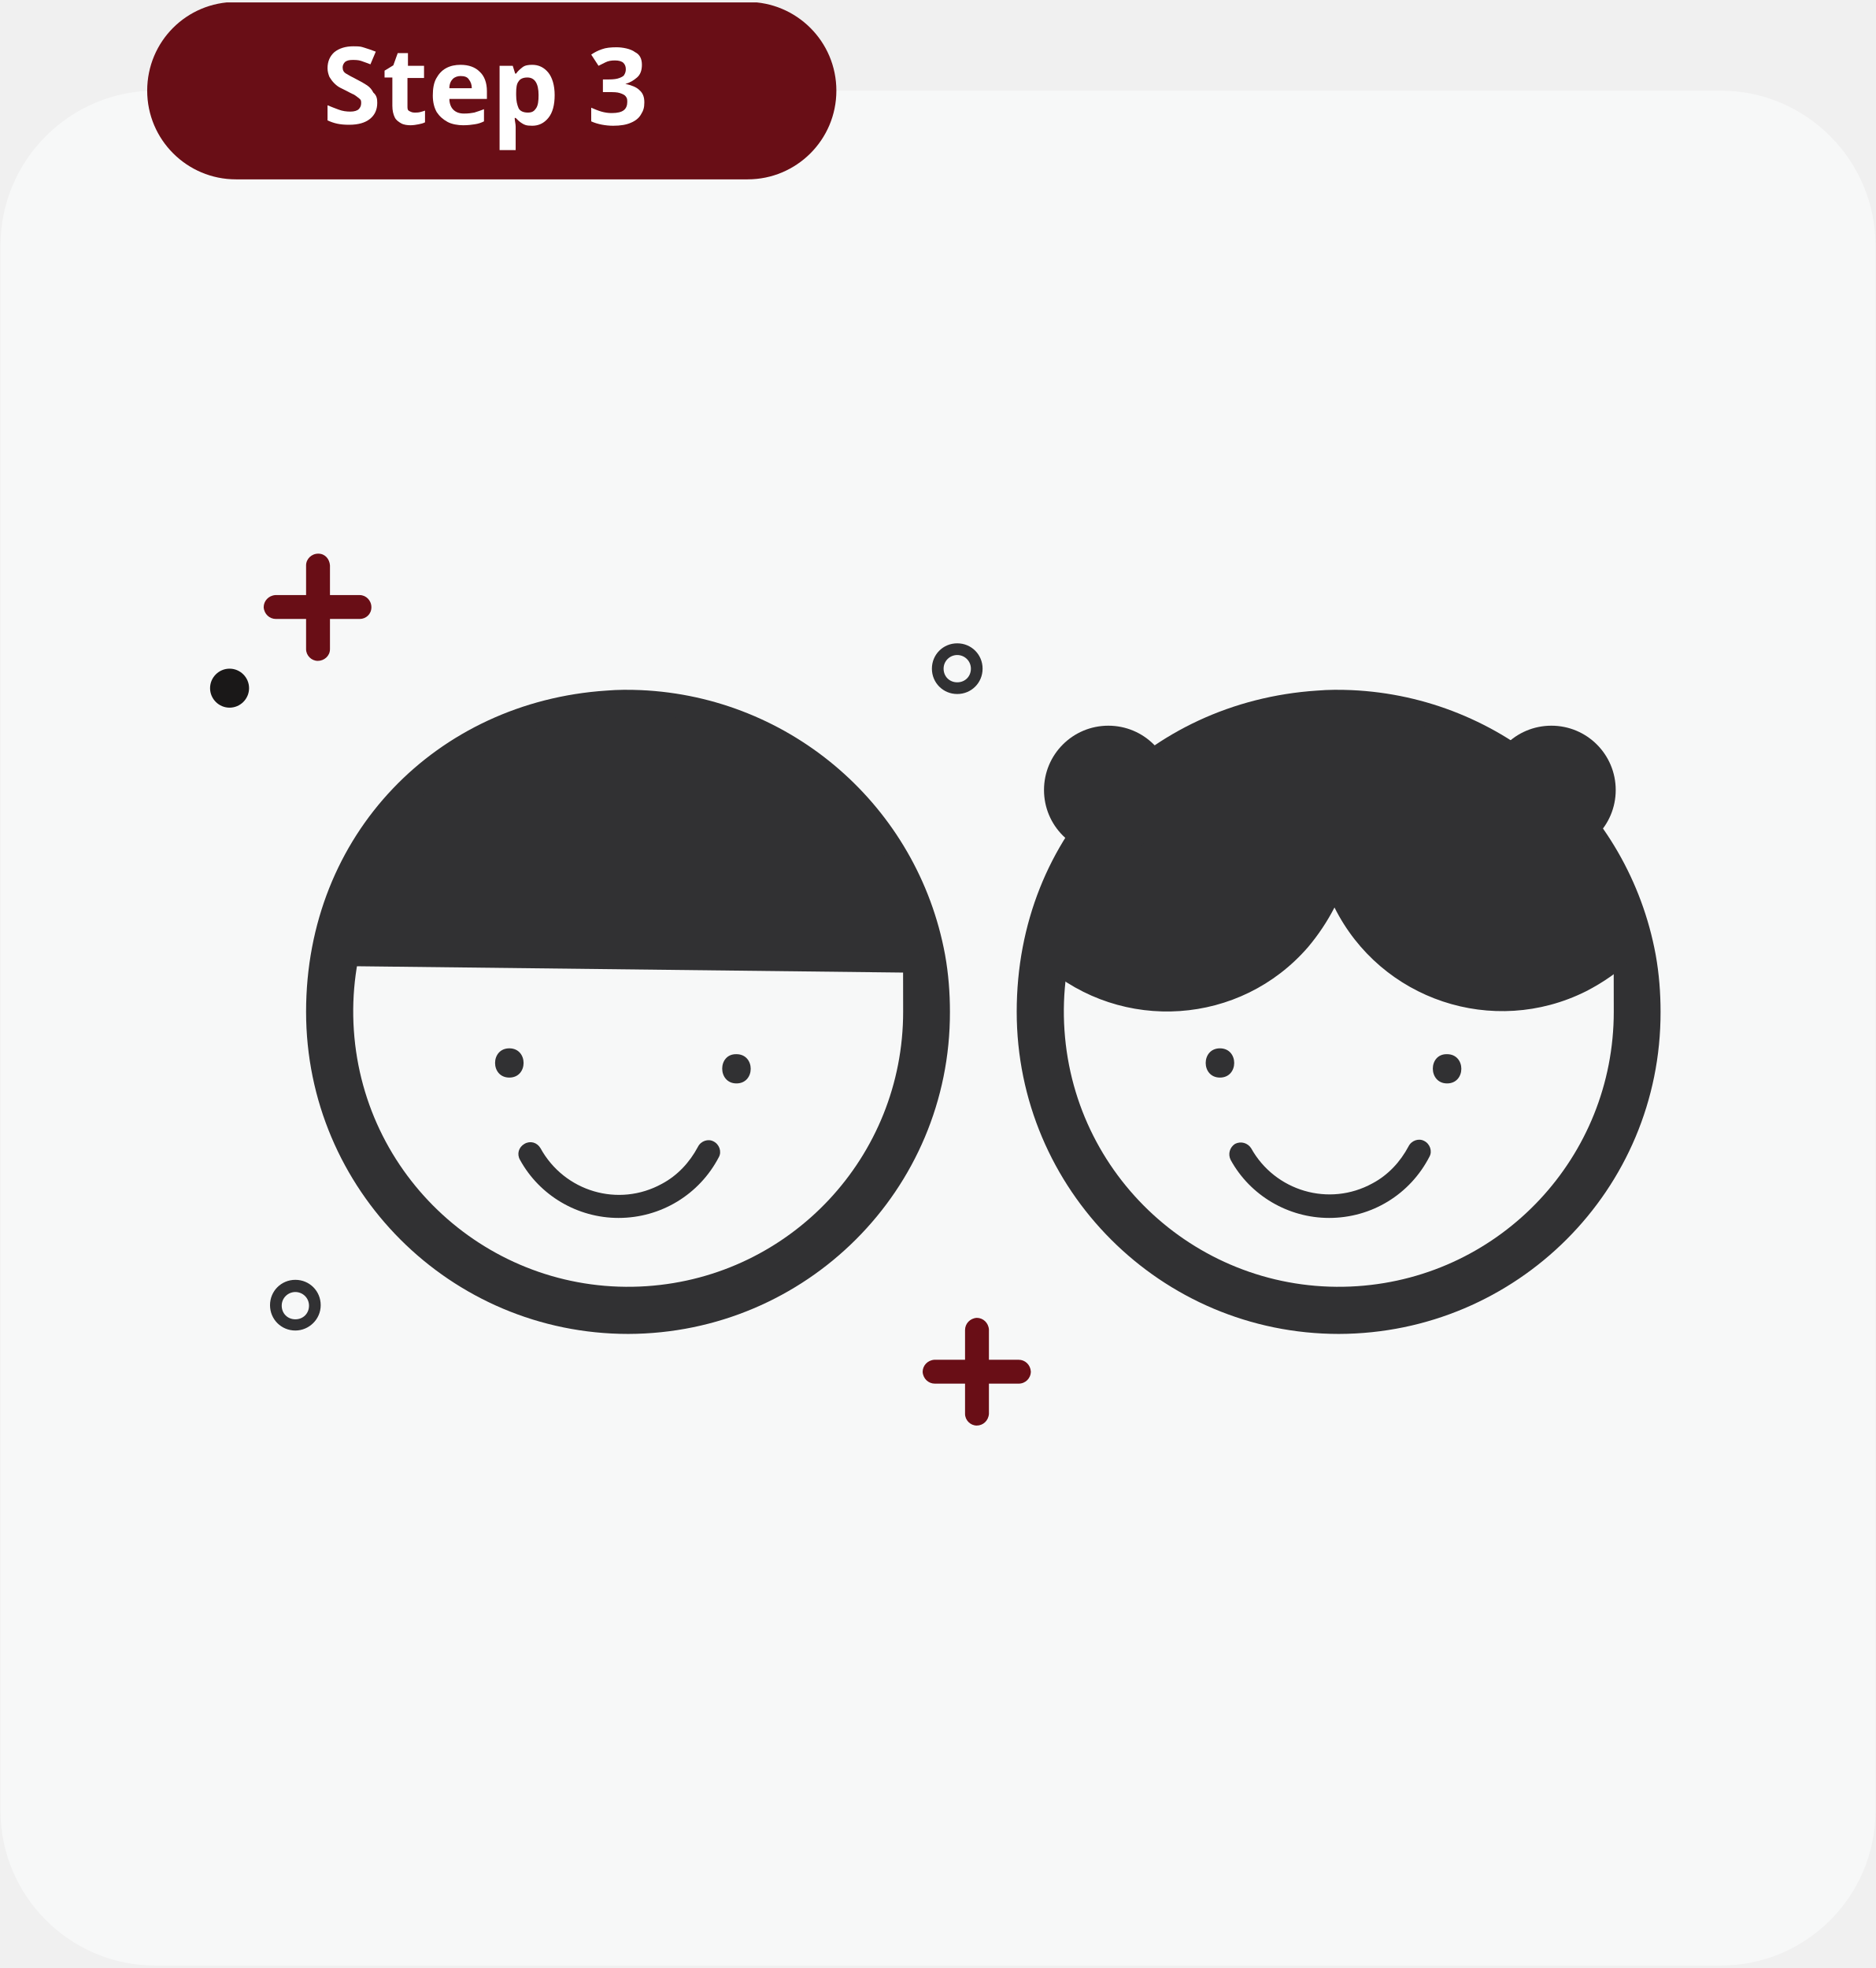
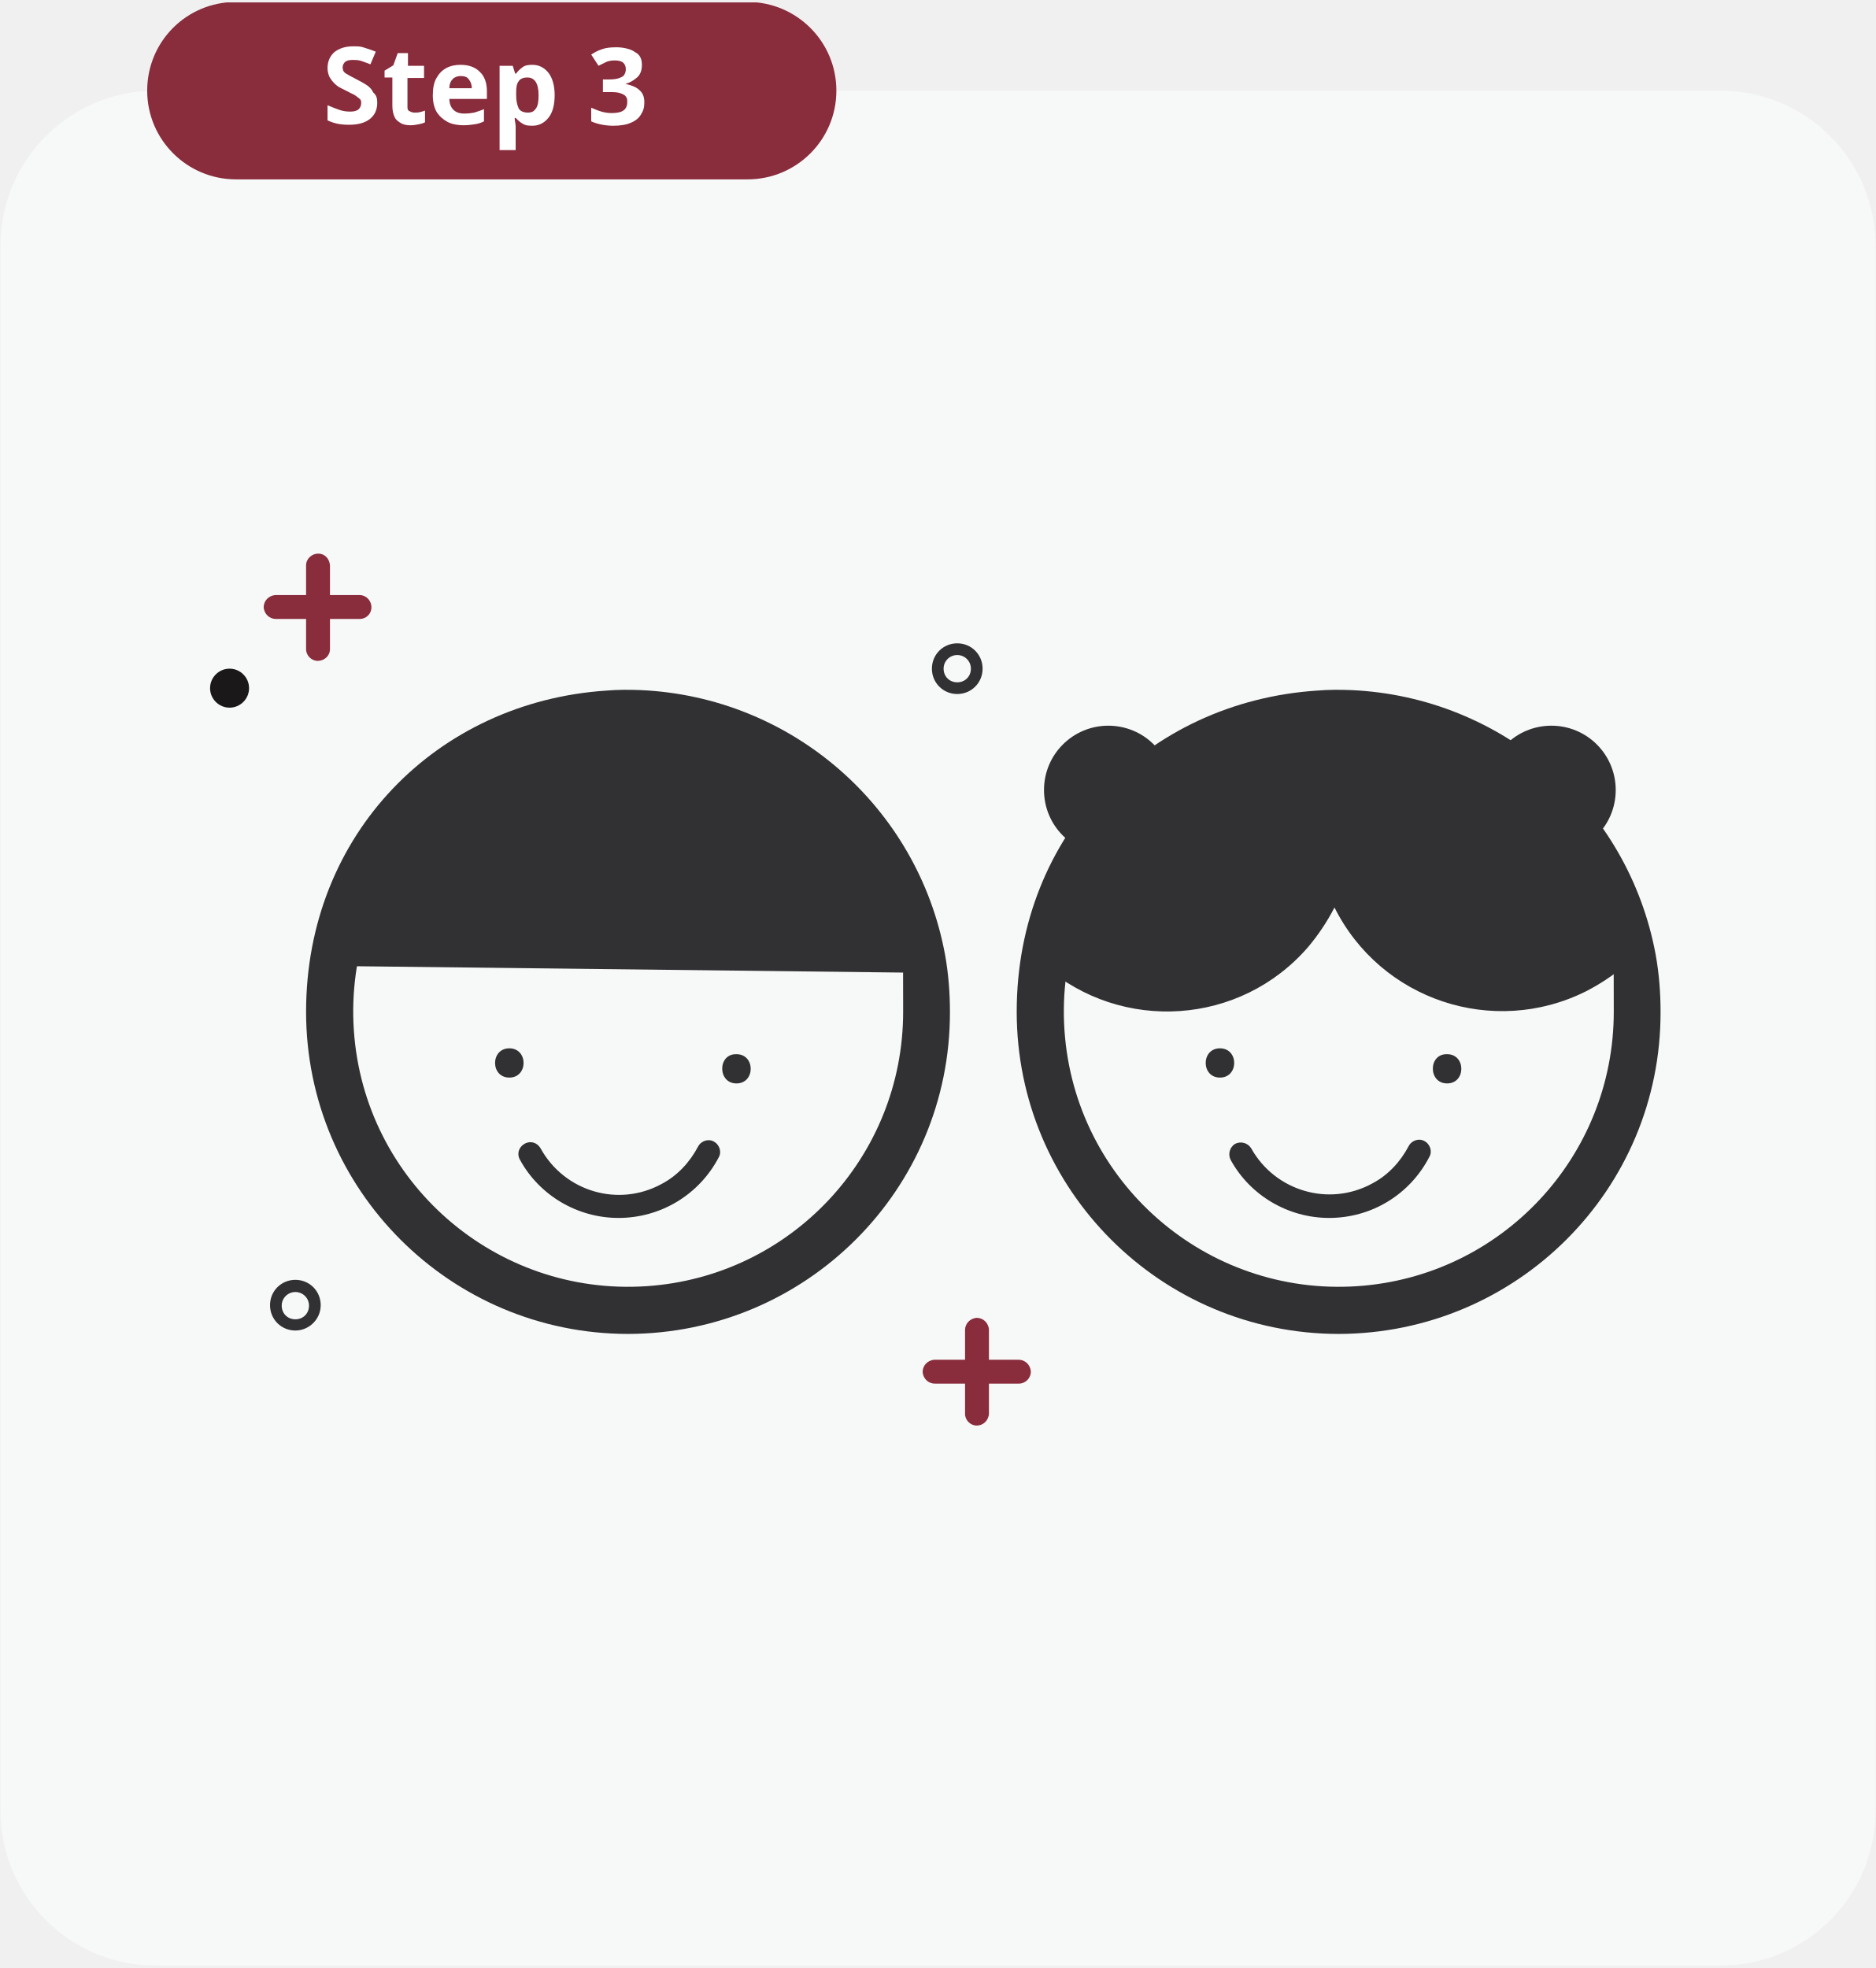
<svg xmlns="http://www.w3.org/2000/svg" id="Layer_1" data-name="Layer 1" version="1.1" viewBox="0 0 384.8 403.8">
  <defs>
    <style>
      .cls-1 {
        clip-path: url(#clippath);
      }

      .cls-2 {
        fill: none;
      }

      .cls-2, .cls-3, .cls-4, .cls-5, .cls-6, .cls-7 {
        stroke-width: 0px;
      }

      .cls-3 {
        fill: #f7f8f8;
      }

-       .cls-4 {
-         fill: #690e16;
-       }
- 
      .cls-8 {
        clip-path: url(#clippath-1);
      }

-       .cls-5 {
+       .cls-4 {
        fill: #1a1818;
      }

+       .cls-5 {
+         fill: #313133;
+       }
+ 
      .cls-6 {
-         fill: #313133;
+         fill: #892c3c;
      }

      .cls-9 {
        isolation: isolate;
      }

      .cls-7 {
        fill: #fff;
      }
    </style>
    <clipPath id="clippath">
      <rect class="cls-2" y="18.5" width="384.8" height="384.8" />
    </clipPath>
    <clipPath id="clippath-1">
      <rect class="cls-2" x="30.2" y=".5" width="141.4" height="36.3" />
    </clipPath>
  </defs>
  <g id="Group_283" data-name="Group 283">
    <g class="cls-1">
      <g id="Group_282" data-name="Group 282">
        <path id="Path_364" data-name="Path 364" class="cls-3" d="M353,403.3H31.9c-17.6,0-31.8-14.3-31.8-31.8h0V50.4C.1,32.8,14.4,18.6,31.9,18.6h321.1c17.6,0,31.8,14.3,31.8,31.8h0v321.1c0,17.6-14.2,31.8-31.8,31.8h0" />
-         <path id="Path_365" data-name="Path 365" class="cls-6" d="M274.7,273.7c-36.5,0-66.1-29.6-66.1-66.1s26.9-63.6,61.6-65.9c2.4-.2,4.7-.2,7.1-.1,30.9,1.4,56.8,23.9,62.4,54.3.7,3.9,1,7.8,1,11.7.1,36.5-29.5,66-66,66.1M274.7,151.2c-1.2,0-2.4,0-3.8.1-31.1,2.1-54.6,29-52.5,60.1s29,54.6,60.1,52.5c29.6-2,52.6-26.6,52.6-56.3s-.3-6.7-.9-10c-4.8-26-26.9-45.2-53.3-46.4h-2.2" />
-         <path id="Path_366" data-name="Path 366" class="cls-6" d="M250.3,221.1c3.9,0,3.9-6,0-6s-3.9,6,0,6" />
-         <path id="Path_367" data-name="Path 367" class="cls-6" d="M296.9,222.3c3.9,0,3.9-6,0-6-3.9-.1-3.9,6,0,6" />
-         <path id="Path_368" data-name="Path 368" class="cls-6" d="M272.7,249.9c-8.4,0-16.2-4.6-20.2-11.9-.6-1.2-.2-2.6.9-3.3,1.2-.6,2.6-.2,3.3.9h0c4.9,8.8,16,12.1,24.9,7.2,3.2-1.7,5.7-4.4,7.4-7.6.6-1.2,2.1-1.7,3.2-1.1,1.2.6,1.7,2.1,1.1,3.2h0c-4,7.8-11.9,12.6-20.6,12.6" />
-         <path id="Path_369" data-name="Path 369" class="cls-6" d="M277.2,146.4c-.1,0-.1.1,0,0h-6.6c-28.6,2-52,23.5-56.4,51.7,16,13.9,40.3,12.3,54.2-3.8,2.1-2.5,3.9-5.2,5.4-8.1,9.5,19,32.6,26.7,51.6,17.2,3.5-1.8,6.7-4,9.6-6.8-5.1-28.1-29.1-49-57.8-50.2" />
-         <path id="Path_370" data-name="Path 370" class="cls-6" d="M305.1,162.1c0,7.3,5.9,13.2,13.2,13.2s13.2-5.9,13.2-13.2-5.9-13.2-13.2-13.2-13.2,5.9-13.2,13.2" />
-         <path id="Path_371" data-name="Path 371" class="cls-6" d="M214.2,162.1c0,7.3,5.9,13.2,13.2,13.2s13.2-5.9,13.2-13.2-5.9-13.2-13.2-13.2-13.2,5.9-13.2,13.2" />
-         <path id="Path_372" data-name="Path 372" class="cls-6" d="M128.9,273.7c-36.5,0-66.1-29.6-66.1-66.1s26.9-63.6,61.6-65.9c2.4-.2,4.7-.2,7.1-.1,30.9,1.4,56.8,23.9,62.4,54.3.7,3.9,1,7.8,1,11.7.1,36.5-29.5,66-66,66.1M128.9,151.2c-1.2,0-2.4,0-3.8.1-31.1,2.1-54.6,29-52.5,60.1s29,54.6,60.1,52.5c29.6-2,52.6-26.6,52.6-56.3s-.3-6.7-.9-10c-4.8-26-26.9-45.2-53.3-46.4h-2.2" />
-         <path id="Path_373" data-name="Path 373" class="cls-6" d="M104.5,221.1c3.9,0,3.9-6,0-6s-3.9,6,0,6" />
-         <path id="Path_374" data-name="Path 374" class="cls-6" d="M151.1,222.3c3.9,0,3.9-6,0-6-3.9-.1-3.9,6,0,6" />
-         <path id="Path_375" data-name="Path 375" class="cls-6" d="M126.9,249.9c-8.4,0-16.2-4.6-20.2-11.9-.7-1.2-.3-2.6.9-3.3,1.2-.7,2.6-.3,3.3.9h0c4.9,8.9,16,12.2,24.9,7.3,3.2-1.7,5.7-4.4,7.4-7.6.6-1.2,2.1-1.7,3.2-1.1,1.2.6,1.7,2.1,1.1,3.2h0c-4,7.7-11.9,12.5-20.6,12.5" />
-         <path id="Path_376" data-name="Path 376" class="cls-6" d="M68.4,198.2c4.4-28.3,27.8-49.7,56.4-51.6,1.4-.1,2.7-.1,4.1-.1s1.6,0,2.4.1c29,1.1,55.9,22.7,57.8,53l-120.7-1.4h0Z" />
-         <path id="Path_377" data-name="Path 377" class="cls-4" d="M65.2,135.6c-1.3,0-2.4-1.1-2.4-2.4v-17.2c0-1.3,1.1-2.4,2.5-2.4s2.3,1.1,2.4,2.4v17.2c0,1.4-1.2,2.4-2.5,2.4" />
-         <path id="Path_378" data-name="Path 378" class="cls-4" d="M73.8,127h-17.2c-1.3,0-2.4-1-2.5-2.4,0-1.3,1-2.4,2.4-2.5h17.3c1.3,0,2.4,1.1,2.4,2.5s-1.1,2.4-2.4,2.4" />
-         <path id="Path_379" data-name="Path 379" class="cls-4" d="M200.4,292.5c-1.3,0-2.4-1.1-2.4-2.4v-17.2c0-1.3,1-2.4,2.4-2.5,1.3,0,2.4,1,2.5,2.4v17.3c-.1,1.4-1.2,2.4-2.5,2.4" />
-         <path id="Path_380" data-name="Path 380" class="cls-4" d="M209,283.9h-17.2c-1.3,0-2.4-1-2.5-2.4,0-1.3,1-2.4,2.4-2.5h17.3c1.3,0,2.4,1,2.5,2.4,0,1.4-1.1,2.5-2.5,2.5.1,0,0,0,0,0" />
-         <path id="Path_381" data-name="Path 381" class="cls-6" d="M196.4,142.4c-2.9,0-5.2-2.3-5.2-5.2s2.3-5.2,5.2-5.2,5.2,2.3,5.2,5.2-2.3,5.2-5.2,5.2M196.4,134.4c-1.5,0-2.8,1.2-2.8,2.8s1.2,2.8,2.8,2.8,2.8-1.2,2.8-2.8-1.3-2.8-2.8-2.8" />
-         <path id="Path_382" data-name="Path 382" class="cls-6" d="M60.6,273c-2.9,0-5.2-2.3-5.2-5.2s2.3-5.2,5.2-5.2,5.2,2.3,5.2,5.2-2.4,5.2-5.2,5.2M60.6,265.1c-1.5,0-2.8,1.2-2.8,2.8s1.2,2.8,2.8,2.8,2.8-1.2,2.8-2.8-1.3-2.8-2.8-2.8" />
-         <path id="Path_383" data-name="Path 383" class="cls-5" d="M43.1,141.2c0,2.2,1.8,4,4,4s4-1.8,4-4-1.8-4-4-4-4,1.8-4,4h0" />
+         <path id="Path_365" data-name="Path 365" class="cls-5" d="M274.7,273.7c-36.5,0-66.1-29.6-66.1-66.1s26.9-63.6,61.6-65.9c2.4-.2,4.7-.2,7.1-.1,30.9,1.4,56.8,23.9,62.4,54.3.7,3.9,1,7.8,1,11.7.1,36.5-29.5,66-66,66.1M274.7,151.2c-1.2,0-2.4,0-3.8.1-31.1,2.1-54.6,29-52.5,60.1s29,54.6,60.1,52.5c29.6-2,52.6-26.6,52.6-56.3s-.3-6.7-.9-10c-4.8-26-26.9-45.2-53.3-46.4h-2.2" />
+         <path id="Path_366" data-name="Path 366" class="cls-5" d="M250.3,221.1c3.9,0,3.9-6,0-6s-3.9,6,0,6" />
+         <path id="Path_367" data-name="Path 367" class="cls-5" d="M296.9,222.3c3.9,0,3.9-6,0-6-3.9-.1-3.9,6,0,6" />
+         <path id="Path_368" data-name="Path 368" class="cls-5" d="M272.7,249.9c-8.4,0-16.2-4.6-20.2-11.9-.6-1.2-.2-2.6.9-3.3,1.2-.6,2.6-.2,3.3.9h0c4.9,8.8,16,12.1,24.9,7.2,3.2-1.7,5.7-4.4,7.4-7.6.6-1.2,2.1-1.7,3.2-1.1,1.2.6,1.7,2.1,1.1,3.2h0c-4,7.8-11.9,12.6-20.6,12.6" />
+         <path id="Path_369" data-name="Path 369" class="cls-5" d="M277.2,146.4c-.1,0-.1.1,0,0h-6.6c-28.6,2-52,23.5-56.4,51.7,16,13.9,40.3,12.3,54.2-3.8,2.1-2.5,3.9-5.2,5.4-8.1,9.5,19,32.6,26.7,51.6,17.2,3.5-1.8,6.7-4,9.6-6.8-5.1-28.1-29.1-49-57.8-50.2" />
+         <path id="Path_370" data-name="Path 370" class="cls-5" d="M305.1,162.1c0,7.3,5.9,13.2,13.2,13.2s13.2-5.9,13.2-13.2-5.9-13.2-13.2-13.2-13.2,5.9-13.2,13.2" />
+         <path id="Path_371" data-name="Path 371" class="cls-5" d="M214.2,162.1c0,7.3,5.9,13.2,13.2,13.2s13.2-5.9,13.2-13.2-5.9-13.2-13.2-13.2-13.2,5.9-13.2,13.2" />
+         <path id="Path_372" data-name="Path 372" class="cls-5" d="M128.9,273.7c-36.5,0-66.1-29.6-66.1-66.1s26.9-63.6,61.6-65.9c2.4-.2,4.7-.2,7.1-.1,30.9,1.4,56.8,23.9,62.4,54.3.7,3.9,1,7.8,1,11.7.1,36.5-29.5,66-66,66.1M128.9,151.2c-1.2,0-2.4,0-3.8.1-31.1,2.1-54.6,29-52.5,60.1s29,54.6,60.1,52.5c29.6-2,52.6-26.6,52.6-56.3s-.3-6.7-.9-10c-4.8-26-26.9-45.2-53.3-46.4h-2.2" />
+         <path id="Path_373" data-name="Path 373" class="cls-5" d="M104.5,221.1c3.9,0,3.9-6,0-6s-3.9,6,0,6" />
+         <path id="Path_374" data-name="Path 374" class="cls-5" d="M151.1,222.3c3.9,0,3.9-6,0-6-3.9-.1-3.9,6,0,6" />
+         <path id="Path_375" data-name="Path 375" class="cls-5" d="M126.9,249.9c-8.4,0-16.2-4.6-20.2-11.9-.7-1.2-.3-2.6.9-3.3,1.2-.7,2.6-.3,3.3.9h0c4.9,8.9,16,12.2,24.9,7.3,3.2-1.7,5.7-4.4,7.4-7.6.6-1.2,2.1-1.7,3.2-1.1,1.2.6,1.7,2.1,1.1,3.2h0c-4,7.7-11.9,12.5-20.6,12.5" />
+         <path id="Path_376" data-name="Path 376" class="cls-5" d="M68.4,198.2c4.4-28.3,27.8-49.7,56.4-51.6,1.4-.1,2.7-.1,4.1-.1s1.6,0,2.4.1c29,1.1,55.9,22.7,57.8,53l-120.7-1.4h0Z" />
+         <path id="Path_377" data-name="Path 377" class="cls-6" d="M65.2,135.6c-1.3,0-2.4-1.1-2.4-2.4v-17.2c0-1.3,1.1-2.4,2.5-2.4s2.3,1.1,2.4,2.4v17.2c0,1.4-1.2,2.4-2.5,2.4" />
+         <path id="Path_378" data-name="Path 378" class="cls-6" d="M73.8,127h-17.2c-1.3,0-2.4-1-2.5-2.4,0-1.3,1-2.4,2.4-2.5h17.3c1.3,0,2.4,1.1,2.4,2.5s-1.1,2.4-2.4,2.4" />
+         <path id="Path_379" data-name="Path 379" class="cls-6" d="M200.4,292.5c-1.3,0-2.4-1.1-2.4-2.4v-17.2c0-1.3,1-2.4,2.4-2.5,1.3,0,2.4,1,2.5,2.4v17.3c-.1,1.4-1.2,2.4-2.5,2.4" />
+         <path id="Path_380" data-name="Path 380" class="cls-6" d="M209,283.9h-17.2c-1.3,0-2.4-1-2.5-2.4,0-1.3,1-2.4,2.4-2.5h17.3c1.3,0,2.4,1,2.5,2.4,0,1.4-1.1,2.5-2.5,2.5.1,0,0,0,0,0" />
+         <path id="Path_381" data-name="Path 381" class="cls-5" d="M196.4,142.4c-2.9,0-5.2-2.3-5.2-5.2s2.3-5.2,5.2-5.2,5.2,2.3,5.2,5.2-2.3,5.2-5.2,5.2M196.4,134.4c-1.5,0-2.8,1.2-2.8,2.8s1.2,2.8,2.8,2.8,2.8-1.2,2.8-2.8-1.3-2.8-2.8-2.8" />
+         <path id="Path_382" data-name="Path 382" class="cls-5" d="M60.6,273c-2.9,0-5.2-2.3-5.2-5.2s2.3-5.2,5.2-5.2,5.2,2.3,5.2,5.2-2.4,5.2-5.2,5.2M60.6,265.1c-1.5,0-2.8,1.2-2.8,2.8s1.2,2.8,2.8,2.8,2.8-1.2,2.8-2.8-1.3-2.8-2.8-2.8" />
+         <path id="Path_383" data-name="Path 383" class="cls-4" d="M43.1,141.2c0,2.2,1.8,4,4,4s4-1.8,4-4-1.8-4-4-4-4,1.8-4,4h0" />
      </g>
    </g>
  </g>
  <g id="Group_285" data-name="Group 285">
    <g class="cls-8">
      <g id="Group_284" data-name="Group 284">
-         <path id="Path_384" data-name="Path 384" class="cls-4" d="M153.4,36.8H48.4c-10,0-18.2-8.1-18.2-18.2S38.3.4,48.4.4h105c10,0,18.2,8.1,18.2,18.2s-8.2,18.2-18.2,18.2h0" />
+         <path id="Path_384" data-name="Path 384" class="cls-6" d="M153.4,36.8H48.4c-10,0-18.2-8.1-18.2-18.2S38.3.4,48.4.4h105c10,0,18.2,8.1,18.2,18.2s-8.2,18.2-18.2,18.2h0" />
      </g>
    </g>
  </g>
  <g class="cls-9">
    <path class="cls-7" d="M77.4,21.1c0,1.4-.5,2.5-1.5,3.3s-2.4,1.2-4.3,1.2-3.1-.3-4.4-.9v-3.1c.7.3,1.5.6,2.3.9s1.6.4,2.4.4,1.4-.2,1.7-.5c.3-.3.5-.7.5-1.2s0-.7-.4-1-.6-.5-1.1-.8c-.5-.2-1-.5-1.6-.8s-.8-.4-1.2-.6c-.4-.2-.8-.5-1.2-.9-.4-.4-.7-.8-1-1.3-.2-.5-.4-1.1-.4-1.8,0-1.4.5-2.5,1.4-3.3,1-.8,2.3-1.2,3.9-1.2s1.6.1,2.3.3c.7.2,1.5.5,2.3.8l-1.1,2.6c-.7-.3-1.4-.5-1.9-.7-.6-.2-1.2-.2-1.8-.2s-1.1.1-1.5.4c-.3.3-.5.7-.5,1.1,0,.6.2,1,.7,1.3s1.2.7,2.2,1.2c.8.4,1.5.8,2.1,1.2.6.4,1,.9,1.3,1.5.7.6.8,1.3.8,2.1Z" />
    <path class="cls-7" d="M85.1,23.1c.4,0,.7,0,1.1-.1s.7-.2,1-.3v2.4c-.4.2-.8.3-1.3.4s-1.1.2-1.7.2-1.4-.1-1.9-.4-1-.6-1.3-1.2-.5-1.4-.5-2.4v-5.8h-1.6v-1.4l1.8-1.1.9-2.5h2.1v2.6h3.3v2.5h-3.4v5.8c0,.5,0,.8.4,1s.6.3,1.1.3Z" />
    <path class="cls-7" d="M94.5,13.3c1.7,0,3,.5,3.9,1.4,1,.9,1.5,2.3,1.5,4v1.6h-7.7c0,.9.3,1.7.8,2.2s1.2.8,2.2.8,1.5-.1,2.1-.2c.6-.2,1.3-.4,2-.7v2.5c-.6.3-1.2.5-1.9.6-.6.1-1.4.2-2.4.2s-2.3-.2-3.2-.7-1.6-1.1-2.2-2c-.5-.9-.8-2-.8-3.4s.2-2.6.7-3.5,1.1-1.6,2-2.1,1.9-.7,3-.7ZM94.5,15.6c-.6,0-1.2.2-1.6.6-.4.4-.7,1-.7,1.9h4.6c0-.7-.2-1.3-.6-1.8-.3-.5-.9-.7-1.7-.7Z" />
    <path class="cls-7" d="M109.2,13.3c1.3,0,2.4.5,3.3,1.6.8,1,1.3,2.6,1.3,4.6s-.4,3.6-1.3,4.7-2,1.6-3.3,1.6-1.6-.2-2.1-.5-.9-.7-1.3-1.1h-.2c0,.6.2,1.2.2,1.8v4.8h-3.3V13.5h2.7l.5,1.6h.2c.3-.5.8-.9,1.3-1.3.5-.4,1.2-.5,2-.5ZM108.2,15.9c-.9,0-1.5.3-1.8.8-.4.5-.5,1.3-.5,2.4v.4c0,1.2.2,2,.5,2.7.3.6,1,.9,1.9.9s1.3-.3,1.7-.9c.4-.6.5-1.5.5-2.7,0-2.4-.8-3.6-2.3-3.6Z" />
    <path class="cls-7" d="M131.7,13.3c0,1.1-.3,2-1,2.6-.7.6-1.5,1.1-2.4,1.3h0c1.2.3,2.2.6,2.9,1.3.7.6,1,1.4,1,2.5s-.2,1.7-.7,2.5c-.4.7-1.1,1.3-2.1,1.7-.9.4-2.1.6-3.6.6s-3.2-.3-4.5-.9v-2.8c.7.3,1.4.6,2.1.8.7.2,1.4.3,2.1.3,1.2,0,2-.2,2.5-.6.5-.4.7-1,.7-1.7s-.1-.8-.3-1.1c-.2-.3-.6-.5-1.2-.7s-1.3-.2-2.3-.2h-1.2v-2.6h1.2c1,0,1.7-.1,2.2-.3s.9-.4,1-.7c.2-.3.3-.7.3-1.1,0-.6-.2-1-.5-1.3s-.9-.5-1.7-.5-1.4.1-2,.4c-.6.3-1,.5-1.4.7l-1.5-2.3c.6-.4,1.3-.8,2.2-1.1.8-.3,1.8-.4,3-.4s2.9.3,3.8,1c1,.5,1.4,1.4,1.4,2.6h0Z" />
  </g>
</svg>
